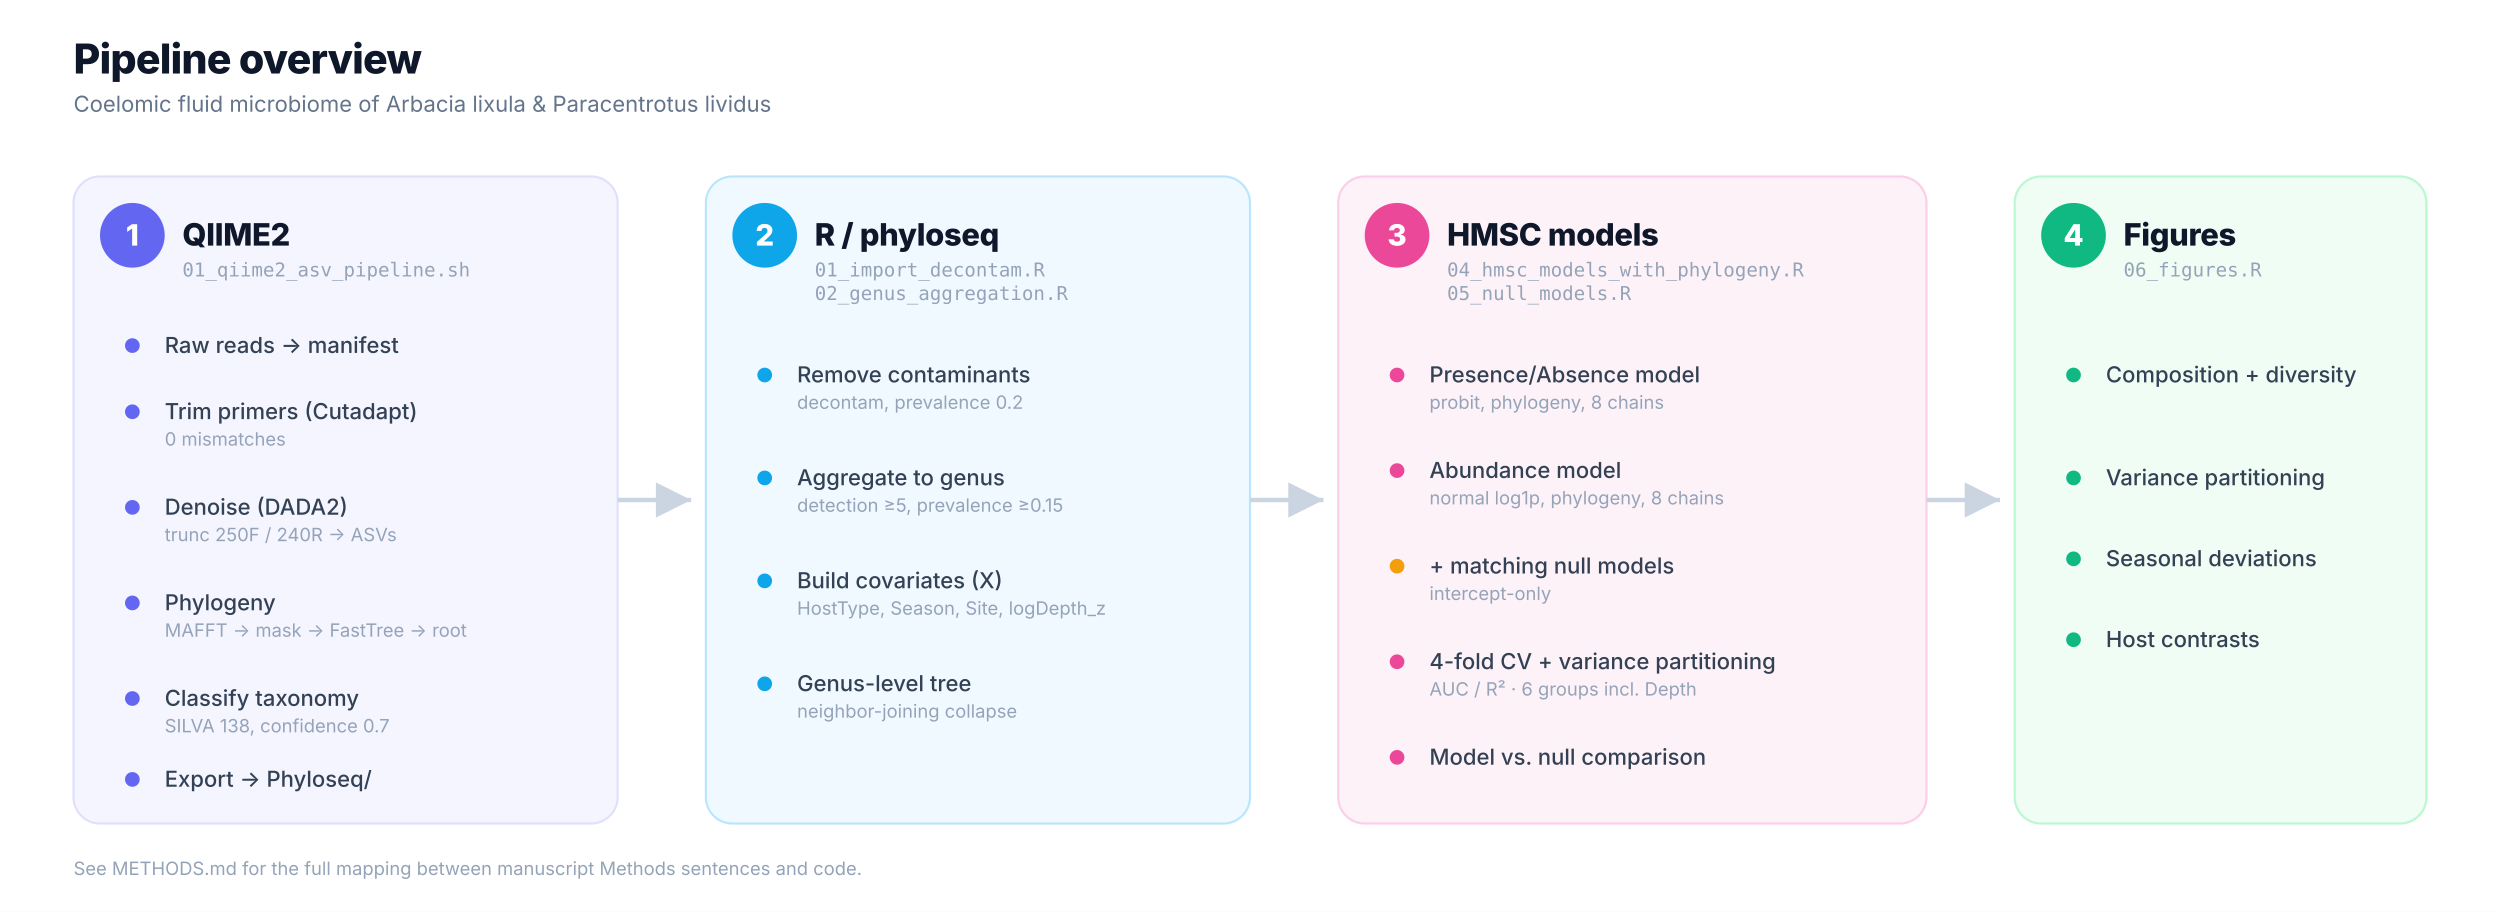
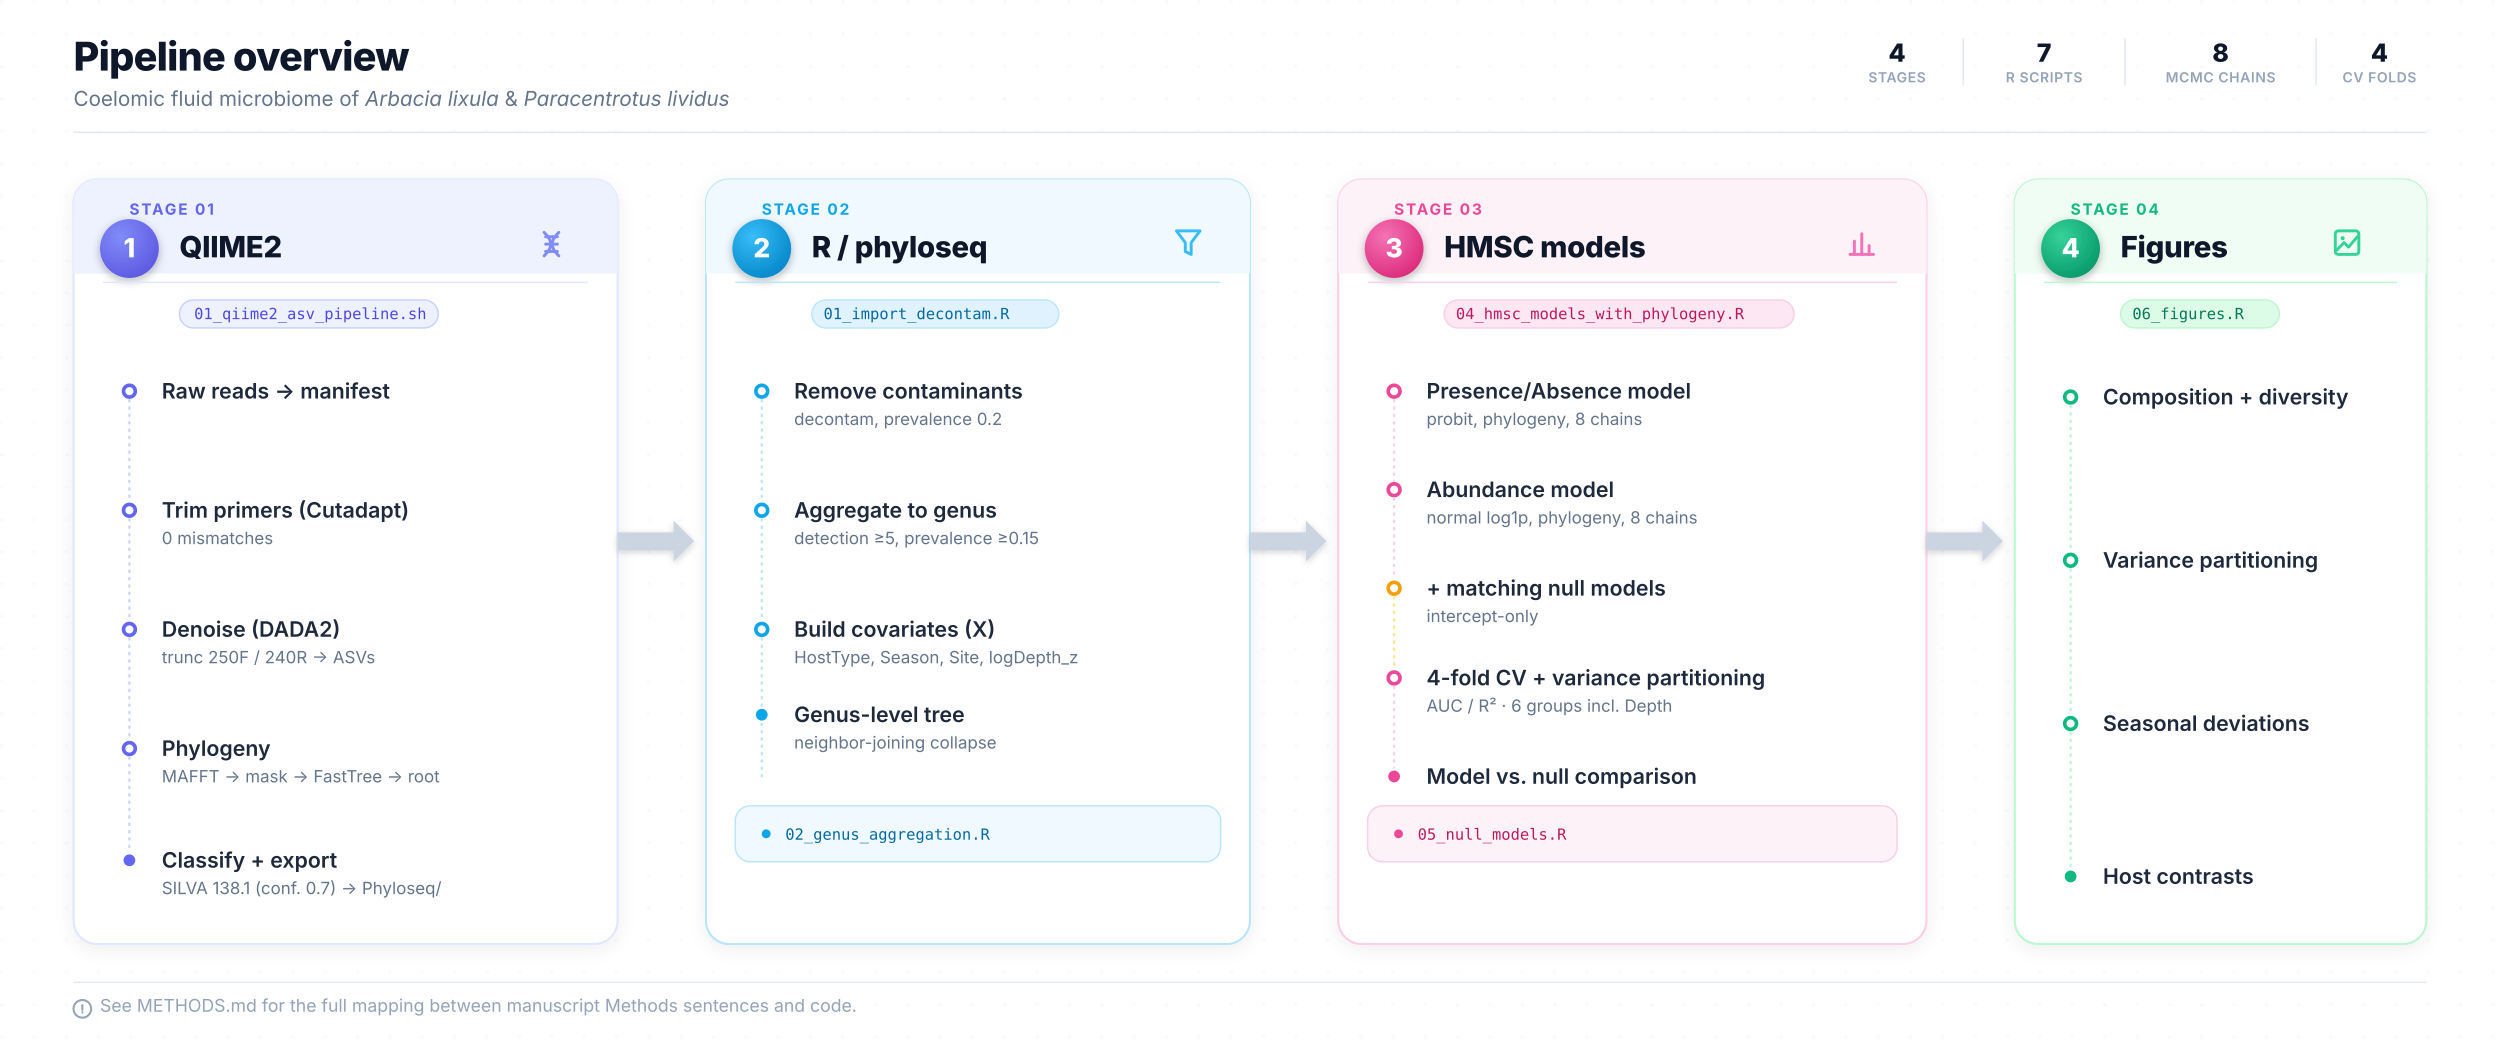
- <svg xmlns="http://www.w3.org/2000/svg" viewBox="0 0 1700 620" font-family="'Inter', 'Helvetica Neue', Helvetica, Arial, sans-serif">
+ <svg xmlns="http://www.w3.org/2000/svg" viewBox="0 0 1700 720" font-family="'Inter', 'Helvetica Neue', Helvetica, Arial, sans-serif">
  <style>
-     .stage-num    { font-size: 20px; font-weight: 800; fill: #ffffff; }
-     .stage-title  { font-size: 21px; font-weight: 800; fill: #0f172a; letter-spacing: -0.01em; }
-     .stage-sub    { font-size: 13px; fill: #94a3b8; font-family: 'SF Mono', 'Menlo', monospace; }
-     .bullet-text  { font-size: 15px; font-weight: 500; fill: #334155; }
-     .bullet-sub   { font-size: 12.5px; fill: #94a3b8; }
+     .overline     { font-size: 10.5px; font-weight: 700; letter-spacing: 0.12em; }
+     .stage-num    { font-size: 18px; font-weight: 800; fill: #ffffff; }
+     .stage-title  { font-size: 20px; font-weight: 800; fill: #0f172a; letter-spacing: -0.01em; }
+     .file-badge   { font-size: 10.5px; font-family: 'SF Mono', 'Menlo', 'Consolas', monospace; }
+     .bullet-text  { font-size: 14.5px; font-weight: 600; fill: #1e293b; }
+     .bullet-sub   { font-size: 11.5px; font-weight: 400; fill: #64748b; }
+     .header-title { font-size: 27px; font-weight: 800; fill: #0f172a; letter-spacing: -0.02em; }
+     .header-sub   { font-size: 14px; font-weight: 400; fill: #64748b; }
+     .footer-text  { font-size: 12px; fill: #94a3b8; }
+     .stat-num     { font-size: 17px; font-weight: 800; fill: #0f172a; }
+     .stat-label   { font-size: 9.5px; font-weight: 600; fill: #94a3b8; letter-spacing: 0.04em; }
  </style>
  <defs>
-     <marker id="tip" markerWidth="12" markerHeight="12" refX="8" refY="4" orient="auto">
-       <path d="M0,0 L8,4 L0,8 Z" fill="#cbd5e1" />
-     </marker>
+     <filter id="cardShadow" x="-20%" y="-20%" width="140%" height="140%">
+       <feDropShadow dx="0" dy="3" stdDeviation="6" flood-color="#0f172a" flood-opacity="0.07" />
+     </filter>
+     <filter id="numShadow" x="-60%" y="-60%" width="220%" height="220%">
+       <feDropShadow dx="0" dy="2" stdDeviation="3" flood-color="#0f172a" flood-opacity="0.3" />
+     </filter>
+     <filter id="arrowShadow" x="-60%" y="-60%" width="220%" height="220%">
+       <feDropShadow dx="0" dy="1.5" stdDeviation="2" flood-color="#0f172a" flood-opacity="0.18" />
+     </filter>
+     <radialGradient id="gradIndigo" cx="35%" cy="30%" r="80%">
+       <stop offset="0%" stop-color="#818cf8" />
+       <stop offset="100%" stop-color="#5b56e0" />
+     </radialGradient>
+     <radialGradient id="gradSky" cx="35%" cy="30%" r="80%">
+       <stop offset="0%" stop-color="#38bdf8" />
+       <stop offset="100%" stop-color="#0284c7" />
+     </radialGradient>
+     <radialGradient id="gradPink" cx="35%" cy="30%" r="80%">
+       <stop offset="0%" stop-color="#f472b6" />
+       <stop offset="100%" stop-color="#db2777" />
+     </radialGradient>
+     <radialGradient id="gradGreen" cx="35%" cy="30%" r="80%">
+       <stop offset="0%" stop-color="#34d399" />
+       <stop offset="100%" stop-color="#059669" />
+     </radialGradient>
+     <pattern id="dotgrid" width="22" height="22" patternUnits="userSpaceOnUse">
+       <circle cx="1.2" cy="1.2" r="1.2" fill="#eef1f6" />
+     </pattern>
  </defs>
-   <rect x="0" y="0" width="1700" height="620" fill="#ffffff" />
-   <text x="50" y="50" font-size="28" font-weight="800" fill="#0f172a" letter-spacing="-0.02em">Pipeline overview</text>
-   <text x="50" y="76" font-size="15" fill="#64748b">Coelomic fluid microbiome of Arbacia lixula &amp; Paracentrotus lividus</text>
-   <rect x="50" y="120" width="370" height="440" rx="18" fill="#f5f5ff" stroke="#e0e0fb" stroke-width="1.5" />
-   <circle cx="90" cy="160" r="22" fill="#6366f1" />
-   <text x="90" y="167" text-anchor="middle" class="stage-num">1</text>
-   <text x="124" y="167" class="stage-title">QIIME2</text>
-   <text x="124" y="188" class="stage-sub">01_qiime2_asv_pipeline.sh</text>
-   <g>
-     <circle cx="90" cy="235" r="5" fill="#6366f1" />
-     <text x="112" y="240" class="bullet-text">Raw reads → manifest</text>
-     <circle cx="90" cy="280" r="5" fill="#6366f1" />
-     <text x="112" y="285" class="bullet-text">Trim primers (Cutadapt)</text>
-     <text x="112" y="303" class="bullet-sub">0 mismatches</text>
-     <circle cx="90" cy="345" r="5" fill="#6366f1" />
-     <text x="112" y="350" class="bullet-text">Denoise (DADA2)</text>
-     <text x="112" y="368" class="bullet-sub">trunc 250F / 240R → ASVs</text>
-     <circle cx="90" cy="410" r="5" fill="#6366f1" />
-     <text x="112" y="415" class="bullet-text">Phylogeny</text>
-     <text x="112" y="433" class="bullet-sub">MAFFT → mask → FastTree → root</text>
-     <circle cx="90" cy="475" r="5" fill="#6366f1" />
-     <text x="112" y="480" class="bullet-text">Classify taxonomy</text>
-     <text x="112" y="498" class="bullet-sub">SILVA 138, confidence 0.7</text>
-     <circle cx="90" cy="530" r="5" fill="#6366f1" />
-     <text x="112" y="535" class="bullet-text">Export → Phyloseq/</text>
-   </g>
-   <line x1="420" y1="340" x2="470" y2="340" stroke="#cbd5e1" stroke-width="3" marker-end="url(#tip)" />
-   <rect x="480" y="120" width="370" height="440" rx="18" fill="#f0f9ff" stroke="#bae6fd" stroke-width="1.5" />
-   <circle cx="520" cy="160" r="22" fill="#0ea5e9" />
-   <text x="520" y="167" text-anchor="middle" class="stage-num">2</text>
-   <text x="554" y="167" class="stage-title">R / phyloseq</text>
-   <text x="554" y="188" class="stage-sub">01_import_decontam.R</text>
-   <text x="554" y="204" class="stage-sub">02_genus_aggregation.R</text>
-   <g>
-     <circle cx="520" cy="255" r="5" fill="#0ea5e9" />
-     <text x="542" y="260" class="bullet-text">Remove contaminants</text>
-     <text x="542" y="278" class="bullet-sub">decontam, prevalence 0.2</text>
-     <circle cx="520" cy="325" r="5" fill="#0ea5e9" />
-     <text x="542" y="330" class="bullet-text">Aggregate to genus</text>
-     <text x="542" y="348" class="bullet-sub">detection ≥5, prevalence ≥0.15</text>
-     <circle cx="520" cy="395" r="5" fill="#0ea5e9" />
-     <text x="542" y="400" class="bullet-text">Build covariates (X)</text>
-     <text x="542" y="418" class="bullet-sub">HostType, Season, Site, logDepth_z</text>
-     <circle cx="520" cy="465" r="5" fill="#0ea5e9" />
-     <text x="542" y="470" class="bullet-text">Genus-level tree</text>
-     <text x="542" y="488" class="bullet-sub">neighbor-joining collapse</text>
-   </g>
-   <line x1="850" y1="340" x2="900" y2="340" stroke="#cbd5e1" stroke-width="3" marker-end="url(#tip)" />
-   <rect x="910" y="120" width="400" height="440" rx="18" fill="#fdf2f8" stroke="#fbcfe8" stroke-width="1.5" />
-   <circle cx="950" cy="160" r="22" fill="#ec4899" />
-   <text x="950" y="167" text-anchor="middle" class="stage-num">3</text>
-   <text x="984" y="167" class="stage-title">HMSC models</text>
-   <text x="984" y="188" class="stage-sub">04_hmsc_models_with_phylogeny.R</text>
-   <text x="984" y="204" class="stage-sub">05_null_models.R</text>
-   <g>
-     <circle cx="950" cy="255" r="5" fill="#ec4899" />
-     <text x="972" y="260" class="bullet-text">Presence/Absence model</text>
-     <text x="972" y="278" class="bullet-sub">probit, phylogeny, 8 chains</text>
-     <circle cx="950" cy="320" r="5" fill="#ec4899" />
-     <text x="972" y="325" class="bullet-text">Abundance model</text>
-     <text x="972" y="343" class="bullet-sub">normal log1p, phylogeny, 8 chains</text>
-     <circle cx="950" cy="385" r="5" fill="#f59e0b" />
-     <text x="972" y="390" class="bullet-text" fill="#92400e">+ matching null models</text>
-     <text x="972" y="408" class="bullet-sub">intercept-only</text>
-     <circle cx="950" cy="450" r="5" fill="#ec4899" />
-     <text x="972" y="455" class="bullet-text">4-fold CV + variance partitioning</text>
-     <text x="972" y="473" class="bullet-sub">AUC / R² · 6 groups incl. Depth</text>
-     <circle cx="950" cy="515" r="5" fill="#ec4899" />
-     <text x="972" y="520" class="bullet-text">Model vs. null comparison</text>
-   </g>
-   <line x1="1310" y1="340" x2="1360" y2="340" stroke="#cbd5e1" stroke-width="3" marker-end="url(#tip)" />
-   <rect x="1370" y="120" width="280" height="440" rx="18" fill="#f0fdf4" stroke="#bbf7d0" stroke-width="1.5" />
-   <circle cx="1410" cy="160" r="22" fill="#10b981" />
-   <text x="1410" y="167" text-anchor="middle" class="stage-num">4</text>
-   <text x="1444" y="167" class="stage-title">Figures</text>
-   <text x="1444" y="188" class="stage-sub">06_figures.R</text>
-   <g>
-     <circle cx="1410" cy="255" r="5" fill="#10b981" />
-     <text x="1432" y="260" class="bullet-text">Composition + diversity</text>
-     <circle cx="1410" cy="325" r="5" fill="#10b981" />
-     <text x="1432" y="330" class="bullet-text">Variance partitioning</text>
-     <circle cx="1410" cy="380" r="5" fill="#10b981" />
-     <text x="1432" y="385" class="bullet-text">Seasonal deviations</text>
-     <circle cx="1410" cy="435" r="5" fill="#10b981" />
-     <text x="1432" y="440" class="bullet-text">Host contrasts</text>
-   </g>
-   <text x="50" y="595" font-size="12.5" fill="#94a3b8">See METHODS.md for the full mapping between manuscript Methods sentences and code.</text>
+   <rect x="0" y="0" width="1700" height="720" fill="#ffffff" />
+   <rect x="0" y="0" width="1700" height="720" fill="url(#dotgrid)" opacity="0.5" />
+   <text x="50" y="48" class="header-title">Pipeline overview</text>
+   <text x="50" y="72" class="header-sub">Coelomic fluid microbiome of <tspan font-style="italic">Arbacia lixula</tspan> &amp; <tspan font-style="italic">Paracentrotus lividus</tspan>
+   </text>
+   <g>
+     <text x="1290" y="42" text-anchor="middle" class="stat-num">4</text>
+     <text x="1290" y="56" text-anchor="middle" class="stat-label">STAGES</text>
+     <line x1="1335" y1="26" x2="1335" y2="58" stroke="#e2e8f0" stroke-width="1" />
+     <text x="1390" y="42" text-anchor="middle" class="stat-num">7</text>
+     <text x="1390" y="56" text-anchor="middle" class="stat-label">R SCRIPTS</text>
+     <line x1="1445" y1="26" x2="1445" y2="58" stroke="#e2e8f0" stroke-width="1" />
+     <text x="1510" y="42" text-anchor="middle" class="stat-num">8</text>
+     <text x="1510" y="56" text-anchor="middle" class="stat-label">MCMC CHAINS</text>
+     <line x1="1575" y1="26" x2="1575" y2="58" stroke="#e2e8f0" stroke-width="1" />
+     <text x="1618" y="42" text-anchor="middle" class="stat-num">4</text>
+     <text x="1618" y="56" text-anchor="middle" class="stat-label">CV FOLDS</text>
+   </g>
+   <line x1="50" y1="90" x2="1650" y2="90" stroke="#e2e8f0" stroke-width="1" />
+   <g filter="url(#cardShadow)">
+     <rect x="50" y="122" width="370" height="520" rx="16" fill="#ffffff" stroke="#e0e7ff" stroke-width="1.5" />
+   </g>
+   <path d="M50,138 a16,16 0 0 1 16,-16 h338 a16,16 0 0 1 16,16 v48 h-370 z" fill="#eef2ff" />
+   <text x="88" y="146" class="overline" fill="#6366f1">STAGE 01</text>
+   <circle cx="88" cy="169" r="20" fill="url(#gradIndigo)" filter="url(#numShadow)" />
+   <text x="88" y="175" text-anchor="middle" class="stage-num">1</text>
+   <text x="122" y="175" class="stage-title">QIIME2</text>
+   <g transform="translate(370,158)" stroke="#818cf8" stroke-width="2" fill="none" stroke-linecap="round">
+     <path d="M0,0 C6,6 6,10 0,16 M10,0 C4,6 4,10 10,16" />
+     <line x1="1" y1="3" x2="9" y2="3" />
+     <line x1="1" y1="8" x2="9" y2="8" />
+     <line x1="1" y1="13" x2="9" y2="13" />
+   </g>
+   <line x1="70" y1="192" x2="400" y2="192" stroke="#e0e7ff" stroke-width="1" />
+   <rect x="122" y="204" width="176" height="19" rx="9.5" fill="#eef2ff" stroke="#c7d2fe" stroke-width="1" />
+   <text x="132" y="217" class="file-badge" fill="#4f46e5">01_qiime2_asv_pipeline.sh</text>
+   <g>
+     <circle cx="88" cy="266" r="4" fill="#ffffff" stroke="#6366f1" stroke-width="2.5" />
+     <line x1="88" y1="272" x2="88" y2="341" stroke="#c7d2fe" stroke-width="1.5" stroke-dasharray="1 4" stroke-linecap="round" />
+     <text x="110" y="271" class="bullet-text">Raw reads → manifest</text>
+     <circle cx="88" cy="347" r="4" fill="#ffffff" stroke="#6366f1" stroke-width="2.5" />
+     <line x1="88" y1="353" x2="88" y2="422" stroke="#c7d2fe" stroke-width="1.5" stroke-dasharray="1 4" stroke-linecap="round" />
+     <text x="110" y="352" class="bullet-text">Trim primers (Cutadapt)</text>
+     <text x="110" y="370" class="bullet-sub">0 mismatches</text>
+     <circle cx="88" cy="428" r="4" fill="#ffffff" stroke="#6366f1" stroke-width="2.5" />
+     <line x1="88" y1="434" x2="88" y2="503" stroke="#c7d2fe" stroke-width="1.5" stroke-dasharray="1 4" stroke-linecap="round" />
+     <text x="110" y="433" class="bullet-text">Denoise (DADA2)</text>
+     <text x="110" y="451" class="bullet-sub">trunc 250F / 240R → ASVs</text>
+     <circle cx="88" cy="509" r="4" fill="#ffffff" stroke="#6366f1" stroke-width="2.5" />
+     <line x1="88" y1="515" x2="88" y2="579" stroke="#c7d2fe" stroke-width="1.5" stroke-dasharray="1 4" stroke-linecap="round" />
+     <text x="110" y="514" class="bullet-text">Phylogeny</text>
+     <text x="110" y="532" class="bullet-sub">MAFFT → mask → FastTree → root</text>
+     <circle cx="88" cy="585" r="4" fill="#6366f1" />
+     <text x="110" y="590" class="bullet-text">Classify + export</text>
+     <text x="110" y="608" class="bullet-sub">SILVA 138.1 (conf. 0.7) → Phyloseq/</text>
+   </g>
+   <path d="M420,362 L458,362 L458,354 L472,368 L458,382 L458,374 L420,374 Z" fill="#cbd5e1" filter="url(#arrowShadow)" />
+   <g filter="url(#cardShadow)">
+     <rect x="480" y="122" width="370" height="520" rx="16" fill="#ffffff" stroke="#bae6fd" stroke-width="1.5" />
+   </g>
+   <path d="M480,138 a16,16 0 0 1 16,-16 h338 a16,16 0 0 1 16,16 v48 h-370 z" fill="#f0f9ff" />
+   <text x="518" y="146" class="overline" fill="#0ea5e9">STAGE 02</text>
+   <circle cx="518" cy="169" r="20" fill="url(#gradSky)" filter="url(#numShadow)" />
+   <text x="518" y="175" text-anchor="middle" class="stage-num">2</text>
+   <text x="552" y="175" class="stage-title">R / phyloseq</text>
+   <g transform="translate(800,157)" stroke="#38bdf8" stroke-width="2" fill="none" stroke-linecap="round" stroke-linejoin="round">
+     <path d="M0,0 H16 L10,8 V16 L6,14 V8 Z" />
+   </g>
+   <line x1="500" y1="192" x2="830" y2="192" stroke="#bae6fd" stroke-width="1" />
+   <rect x="552" y="204" width="168" height="19" rx="9.5" fill="#e0f2fe" stroke="#bae6fd" stroke-width="1" />
+   <text x="560" y="217" class="file-badge" fill="#0369a1">01_import_decontam.R</text>
+   <g>
+     <circle cx="518" cy="266" r="4" fill="#ffffff" stroke="#0ea5e9" stroke-width="2.5" />
+     <line x1="518" y1="272" x2="518" y2="341" stroke="#bae6fd" stroke-width="1.5" stroke-dasharray="1 4" stroke-linecap="round" />
+     <text x="540" y="271" class="bullet-text">Remove contaminants</text>
+     <text x="540" y="289" class="bullet-sub">decontam, prevalence 0.2</text>
+     <circle cx="518" cy="347" r="4" fill="#ffffff" stroke="#0ea5e9" stroke-width="2.5" />
+     <line x1="518" y1="353" x2="518" y2="422" stroke="#bae6fd" stroke-width="1.5" stroke-dasharray="1 4" stroke-linecap="round" />
+     <text x="540" y="352" class="bullet-text">Aggregate to genus</text>
+     <text x="540" y="370" class="bullet-sub">detection ≥5, prevalence ≥0.15</text>
+     <circle cx="518" cy="428" r="4" fill="#ffffff" stroke="#0ea5e9" stroke-width="2.5" />
+     <line x1="518" y1="434" x2="518" y2="480" stroke="#bae6fd" stroke-width="1.5" stroke-dasharray="1 4" stroke-linecap="round" />
+     <text x="540" y="433" class="bullet-text">Build covariates (X)</text>
+     <text x="540" y="451" class="bullet-sub">HostType, Season, Site, logDepth_z</text>
+     <circle cx="518" cy="486" r="4" fill="#0ea5e9" />
+     <line x1="518" y1="492" x2="518" y2="530" stroke="#bae6fd" stroke-width="1.5" stroke-dasharray="1 4" stroke-linecap="round" />
+     <text x="540" y="491" class="bullet-text">Genus-level tree</text>
+     <text x="540" y="509" class="bullet-sub">neighbor-joining collapse</text>
+   </g>
+   <rect x="500" y="548" width="330" height="38" rx="10" fill="#f0f9ff" stroke="#bae6fd" stroke-width="1" />
+   <circle cx="521" cy="567" r="3" fill="#0ea5e9" />
+   <text x="534" y="571" class="file-badge" fill="#0369a1">02_genus_aggregation.R</text>
+   <path d="M850,362 L888,362 L888,354 L902,368 L888,382 L888,374 L850,374 Z" fill="#cbd5e1" filter="url(#arrowShadow)" />
+   <g filter="url(#cardShadow)">
+     <rect x="910" y="122" width="400" height="520" rx="16" fill="#ffffff" stroke="#fbcfe8" stroke-width="1.5" />
+   </g>
+   <path d="M910,138 a16,16 0 0 1 16,-16 h368 a16,16 0 0 1 16,16 v48 h-400 z" fill="#fdf2f8" />
+   <text x="948" y="146" class="overline" fill="#ec4899">STAGE 03</text>
+   <circle cx="948" cy="169" r="20" fill="url(#gradPink)" filter="url(#numShadow)" />
+   <text x="948" y="175" text-anchor="middle" class="stage-num">3</text>
+   <text x="982" y="175" class="stage-title">HMSC models</text>
+   <g transform="translate(1258,157)" stroke="#f472b6" stroke-width="2" fill="none" stroke-linecap="round">
+     <line x1="0" y1="16" x2="16" y2="16" />
+     <line x1="3" y1="16" x2="3" y2="7" />
+     <line x1="8" y1="16" x2="8" y2="2" />
+     <line x1="13" y1="16" x2="13" y2="10" />
+   </g>
+   <line x1="930" y1="192" x2="1290" y2="192" stroke="#fbcfe8" stroke-width="1" />
+   <rect x="982" y="204" width="238" height="19" rx="9.5" fill="#fce7f3" stroke="#fbcfe8" stroke-width="1" />
+   <text x="990" y="217" class="file-badge" fill="#be185d">04_hmsc_models_with_phylogeny.R</text>
+   <g>
+     <circle cx="948" cy="266" r="4" fill="#ffffff" stroke="#ec4899" stroke-width="2.5" />
+     <line x1="948" y1="272" x2="948" y2="327" stroke="#fbcfe8" stroke-width="1.5" stroke-dasharray="1 4" stroke-linecap="round" />
+     <text x="970" y="271" class="bullet-text">Presence/Absence model</text>
+     <text x="970" y="289" class="bullet-sub">probit, phylogeny, 8 chains</text>
+     <circle cx="948" cy="333" r="4" fill="#ffffff" stroke="#ec4899" stroke-width="2.5" />
+     <line x1="948" y1="339" x2="948" y2="394" stroke="#fbcfe8" stroke-width="1.5" stroke-dasharray="1 4" stroke-linecap="round" />
+     <text x="970" y="338" class="bullet-text">Abundance model</text>
+     <text x="970" y="356" class="bullet-sub">normal log1p, phylogeny, 8 chains</text>
+     <circle cx="948" cy="400" r="4" fill="#ffffff" stroke="#f59e0b" stroke-width="2.5" />
+     <line x1="948" y1="406" x2="948" y2="455" stroke="#fde68a" stroke-width="1.5" stroke-dasharray="1 4" stroke-linecap="round" />
+     <text x="970" y="405" class="bullet-text" fill="#92400e">+ matching null models</text>
+     <text x="970" y="423" class="bullet-sub">intercept-only</text>
+     <circle cx="948" cy="461" r="4" fill="#ffffff" stroke="#ec4899" stroke-width="2.5" />
+     <line x1="948" y1="467" x2="948" y2="522" stroke="#fbcfe8" stroke-width="1.5" stroke-dasharray="1 4" stroke-linecap="round" />
+     <text x="970" y="466" class="bullet-text">4-fold CV + variance partitioning</text>
+     <text x="970" y="484" class="bullet-sub">AUC / R² · 6 groups incl. Depth</text>
+     <circle cx="948" cy="528" r="4" fill="#ec4899" />
+     <text x="970" y="533" class="bullet-text">Model vs. null comparison</text>
+   </g>
+   <rect x="930" y="548" width="360" height="38" rx="10" fill="#fdf2f8" stroke="#fbcfe8" stroke-width="1" />
+   <circle cx="951" cy="567" r="3" fill="#ec4899" />
+   <text x="964" y="571" class="file-badge" fill="#be185d">05_null_models.R</text>
+   <path d="M1310,362 L1348,362 L1348,354 L1362,368 L1348,382 L1348,374 L1310,374 Z" fill="#cbd5e1" filter="url(#arrowShadow)" />
+   <g filter="url(#cardShadow)">
+     <rect x="1370" y="122" width="280" height="520" rx="16" fill="#ffffff" stroke="#bbf7d0" stroke-width="1.5" />
+   </g>
+   <path d="M1370,138 a16,16 0 0 1 16,-16 h248 a16,16 0 0 1 16,16 v48 h-280 z" fill="#f0fdf4" />
+   <text x="1408" y="146" class="overline" fill="#10b981">STAGE 04</text>
+   <circle cx="1408" cy="169" r="20" fill="url(#gradGreen)" filter="url(#numShadow)" />
+   <text x="1408" y="175" text-anchor="middle" class="stage-num">4</text>
+   <text x="1442" y="175" class="stage-title">Figures</text>
+   <g transform="translate(1588,157)" stroke="#34d399" stroke-width="2" fill="none" stroke-linecap="round" stroke-linejoin="round">
+     <rect x="0" y="0" width="16" height="16" rx="2" />
+     <circle cx="5" cy="5" r="1.4" fill="#34d399" stroke="none" />
+     <path d="M1,13 L6,8 L9,11 L15,4" />
+   </g>
+   <line x1="1390" y1="192" x2="1630" y2="192" stroke="#bbf7d0" stroke-width="1" />
+   <rect x="1442" y="204" width="108" height="19" rx="9.5" fill="#dcfce7" stroke="#bbf7d0" stroke-width="1" />
+   <text x="1450" y="217" class="file-badge" fill="#047857">06_figures.R</text>
+   <g>
+     <circle cx="1408" cy="270" r="4" fill="#ffffff" stroke="#10b981" stroke-width="2.5" />
+     <line x1="1408" y1="276" x2="1408" y2="375" stroke="#bbf7d0" stroke-width="1.5" stroke-dasharray="1 4" stroke-linecap="round" />
+     <text x="1430" y="275" class="bullet-text">Composition + diversity</text>
+     <circle cx="1408" cy="381" r="4" fill="#ffffff" stroke="#10b981" stroke-width="2.5" />
+     <line x1="1408" y1="387" x2="1408" y2="486" stroke="#bbf7d0" stroke-width="1.5" stroke-dasharray="1 4" stroke-linecap="round" />
+     <text x="1430" y="386" class="bullet-text">Variance partitioning</text>
+     <circle cx="1408" cy="492" r="4" fill="#ffffff" stroke="#10b981" stroke-width="2.5" />
+     <line x1="1408" y1="498" x2="1408" y2="590" stroke="#bbf7d0" stroke-width="1.5" stroke-dasharray="1 4" stroke-linecap="round" />
+     <text x="1430" y="497" class="bullet-text">Seasonal deviations</text>
+     <circle cx="1408" cy="596" r="4" fill="#10b981" />
+     <text x="1430" y="601" class="bullet-text">Host contrasts</text>
+   </g>
+   <line x1="50" y1="668" x2="1650" y2="668" stroke="#e2e8f0" stroke-width="1" />
+   <g transform="translate(50,680)" stroke="#94a3b8" stroke-width="1.4" fill="none" stroke-linecap="round" stroke-linejoin="round">
+     <circle cx="6" cy="6" r="6" />
+     <path d="M6,3.5 v3.2 M6,8.3 v0.2" />
+   </g>
+   <text x="68" y="688" class="footer-text">See METHODS.md for the full mapping between manuscript Methods sentences and code.</text>
</svg>
